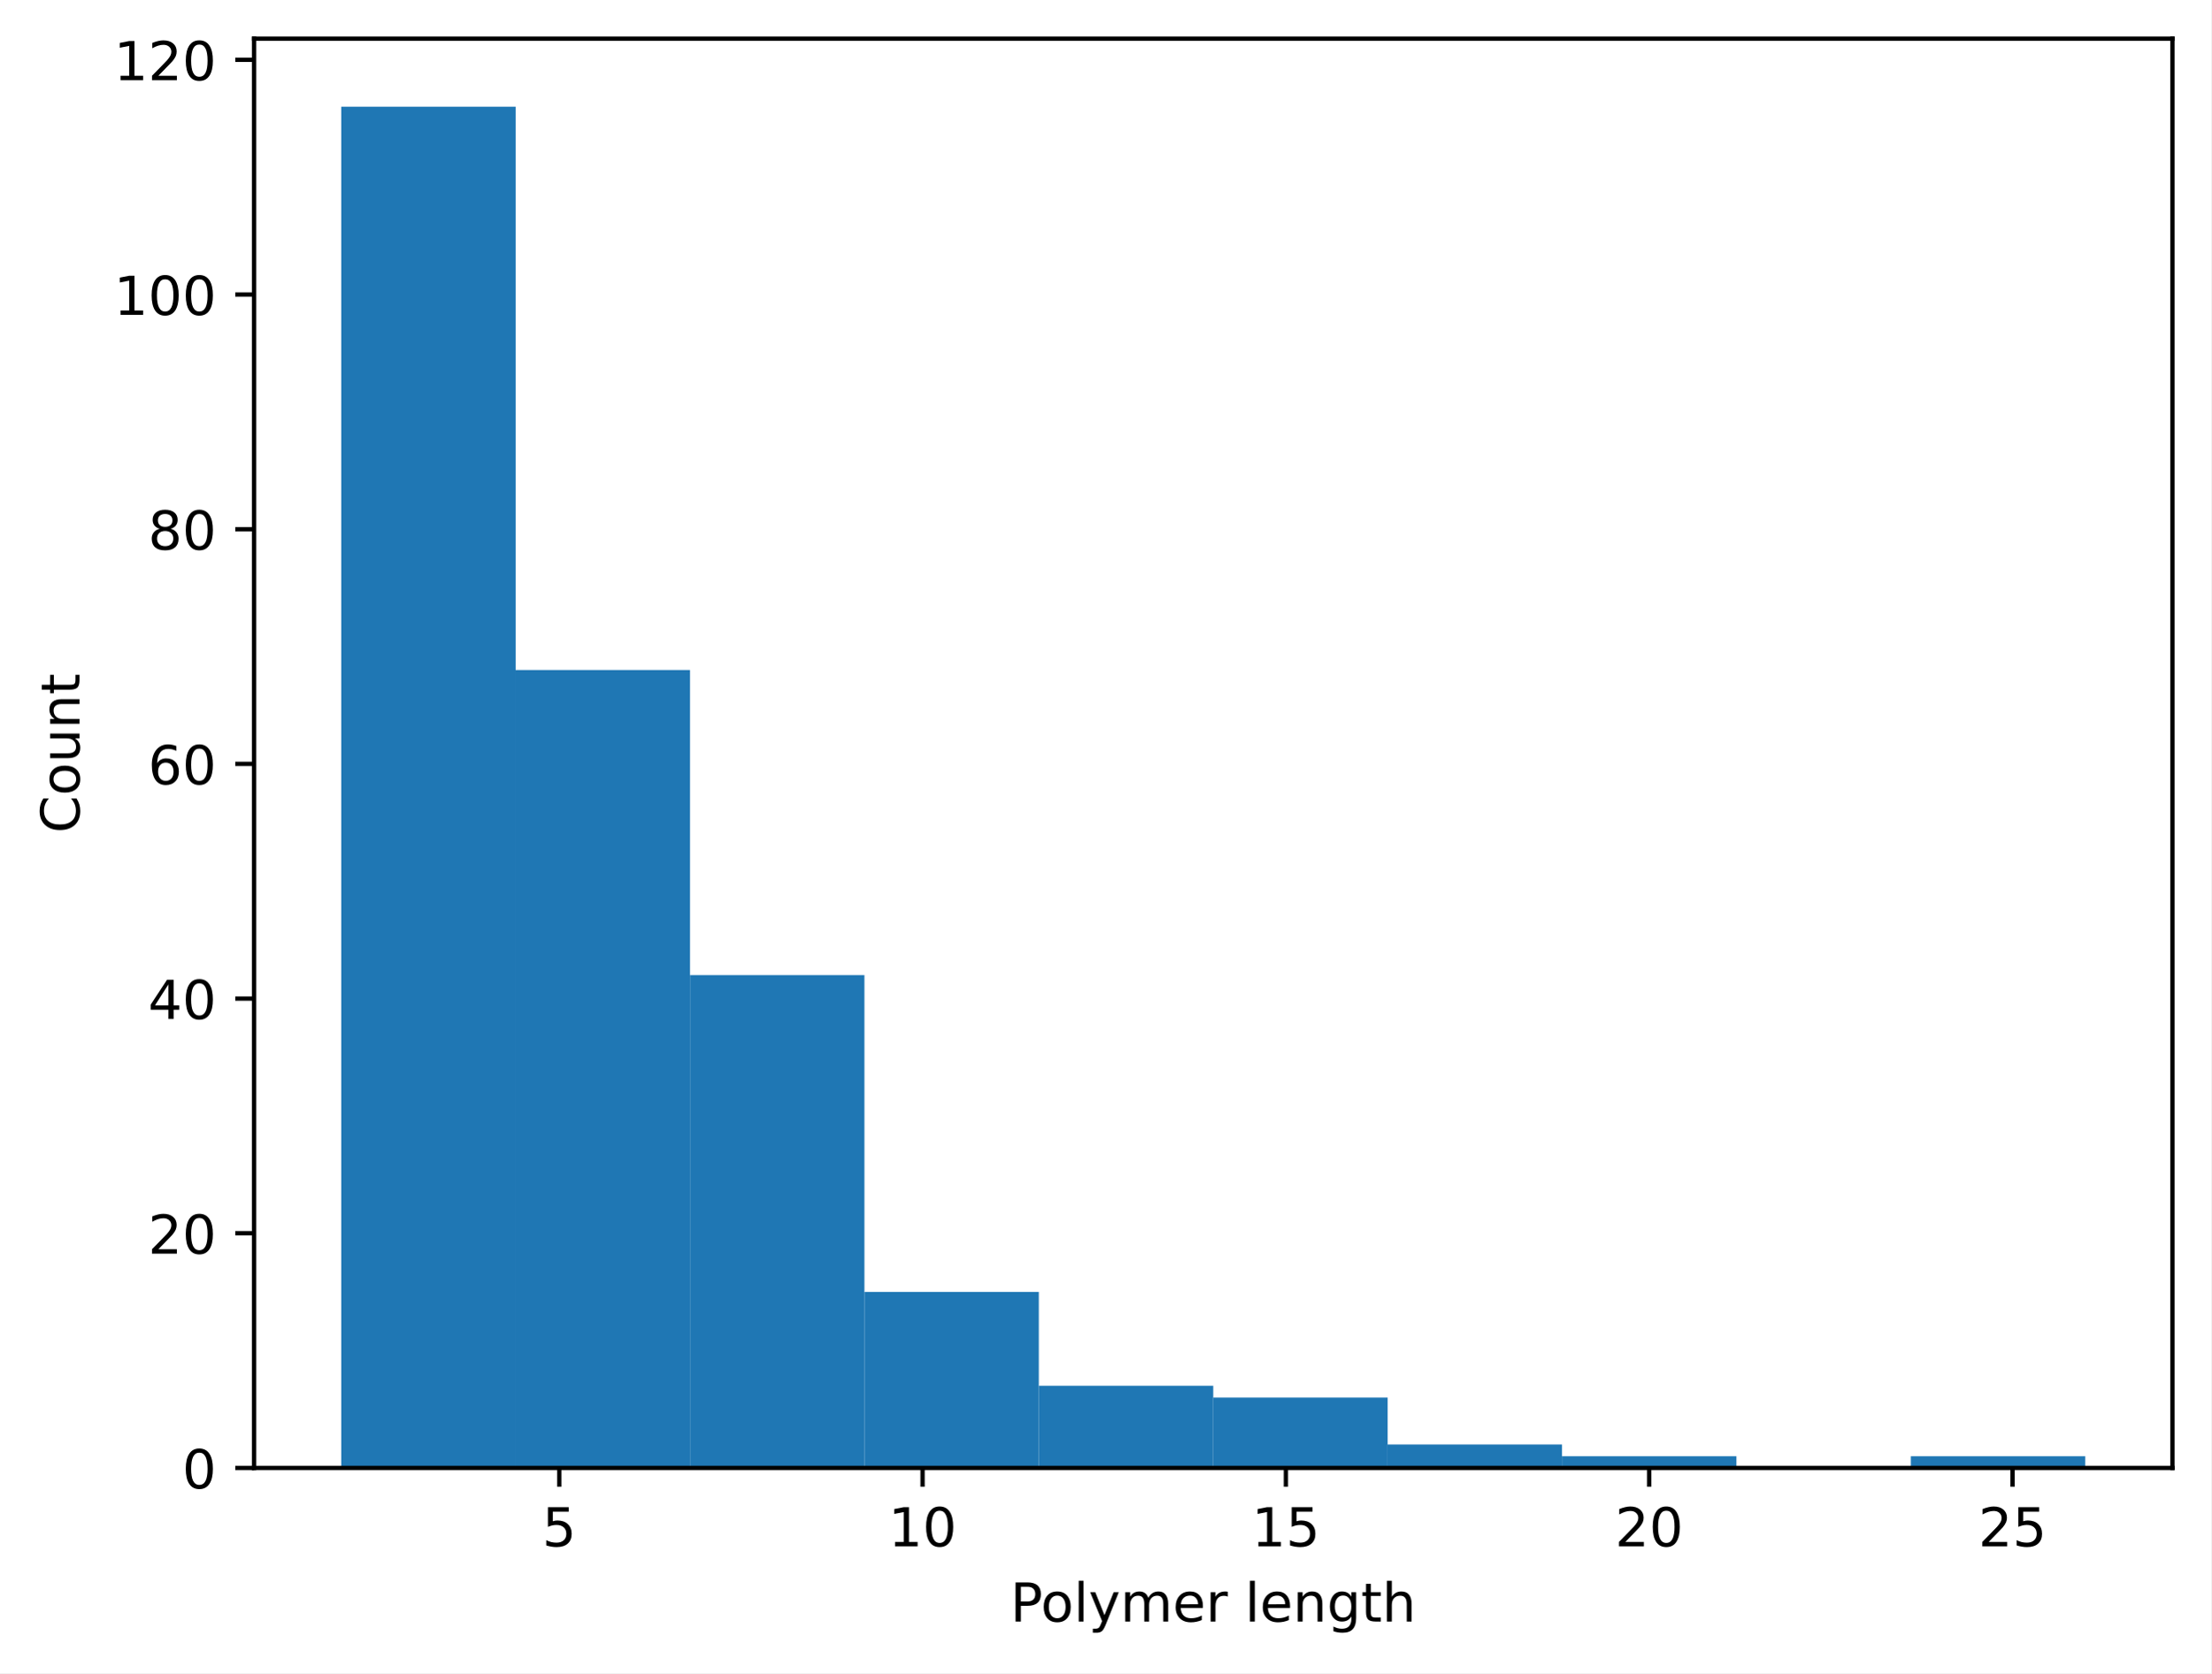
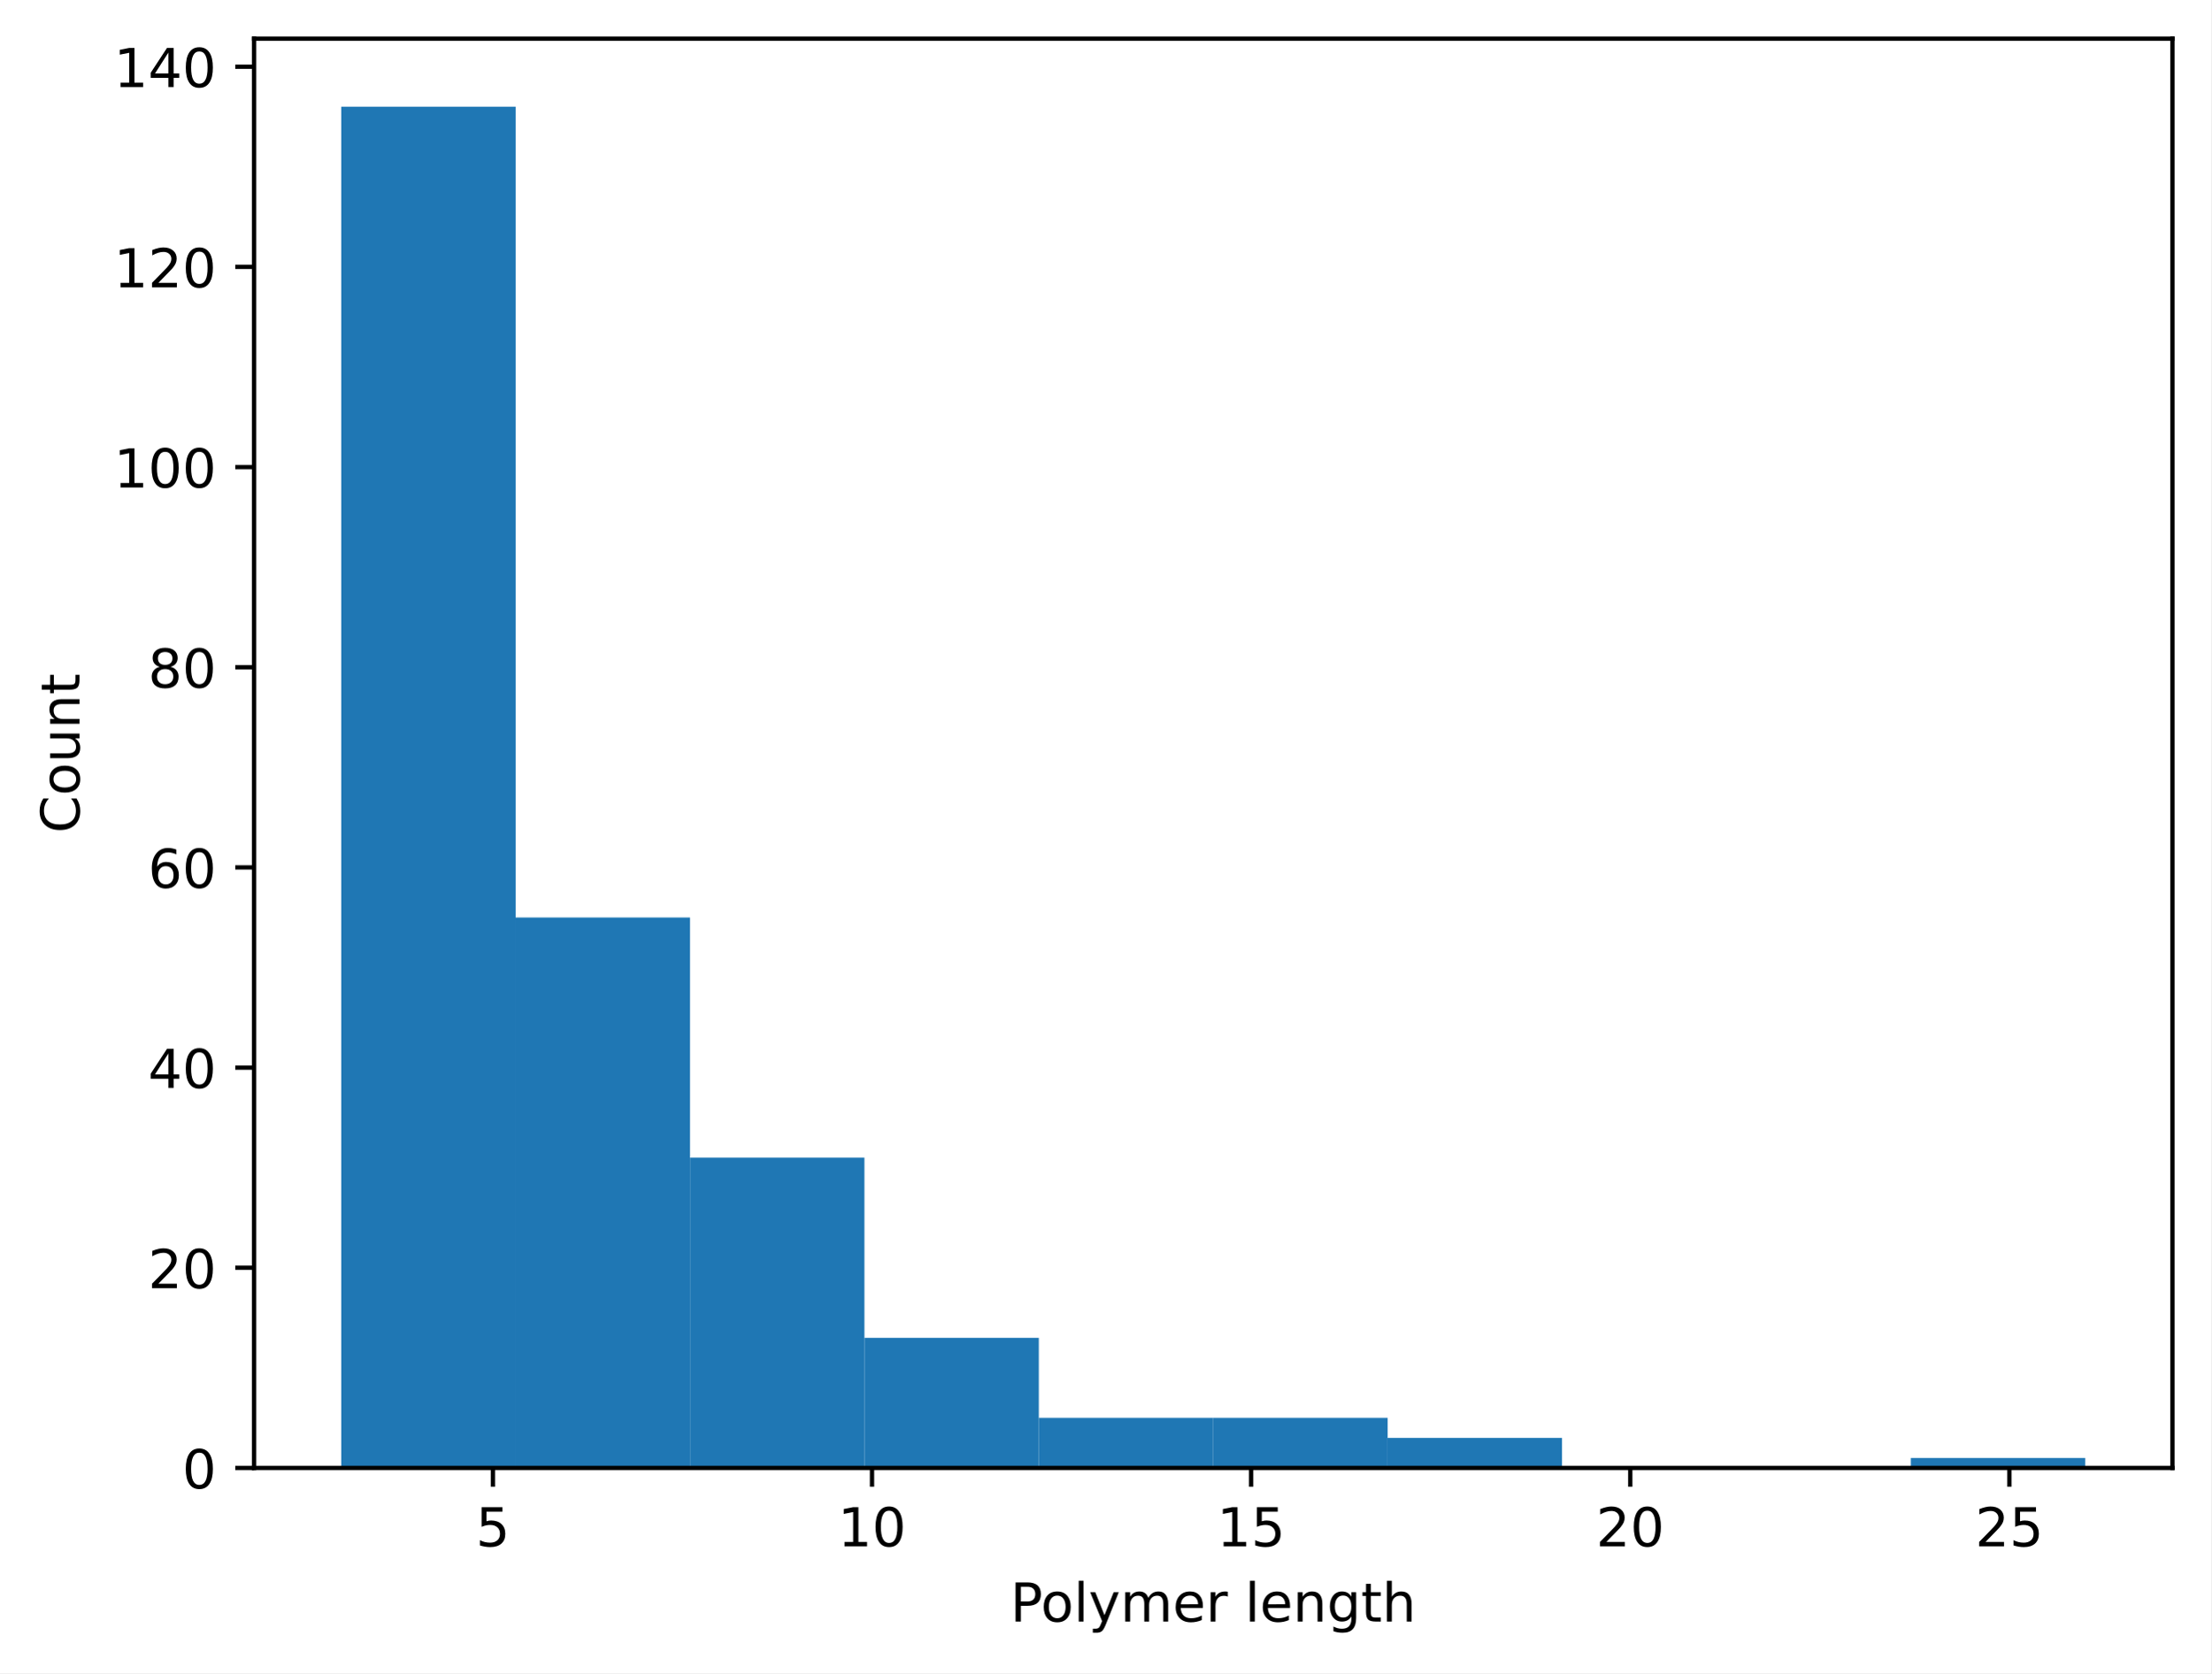
<svg xmlns="http://www.w3.org/2000/svg" xmlns:xlink="http://www.w3.org/1999/xlink" width="411.608pt" height="311.513pt" viewBox="0 0 411.608 311.513" version="1.1">
  <defs>
    <style type="text/css">*{stroke-linejoin: round; stroke-linecap: butt}</style>
  </defs>
  <g id="figure_1">
    <g id="patch_1">
      <path d="M 0 311.513  L 411.608 311.513  L 411.608 0  L 0 0  z " style="fill: #ffffff" />
    </g>
    <g id="axes_1">
      <g id="patch_2">
        <path d="M 47.288 273.312  L 404.408 273.312  L 404.408 7.2  L 47.288 7.2  z " style="fill: #ffffff" />
      </g>
      <g id="patch_3">
-         <path d="M 63.52 273.312  L 95.986 273.312  L 95.986 19.872  L 63.52 19.872  z " clip-path="url(#pc2cf02306a)" style="fill: #1f77b4" />
+         <path d="M 63.52 273.312  L 95.986 273.312  L 95.986 19.872  L 63.52 19.872  z " clip-path="url(#p7e76da5512)" style="fill: #1f77b4" />
      </g>
      <g id="patch_4">
-         <path d="M 95.986 273.312  L 128.451 273.312  L 128.451 124.744  L 95.986 124.744  z " clip-path="url(#pc2cf02306a)" style="fill: #1f77b4" />
+         <path d="M 95.986 273.312  L 128.451 273.312  L 128.451 170.818  L 95.986 170.818  z " clip-path="url(#p7e76da5512)" style="fill: #1f77b4" />
      </g>
      <g id="patch_5">
-         <path d="M 128.451 273.312  L 160.917 273.312  L 160.917 181.549  L 128.451 181.549  z " clip-path="url(#pc2cf02306a)" style="fill: #1f77b4" />
+         <path d="M 128.451 273.312  L 160.917 273.312  L 160.917 215.543  L 128.451 215.543  z " clip-path="url(#p7e76da5512)" style="fill: #1f77b4" />
      </g>
      <g id="patch_6">
-         <path d="M 160.917 273.312  L 193.382 273.312  L 193.382 240.54  L 160.917 240.54  z " clip-path="url(#pc2cf02306a)" style="fill: #1f77b4" />
+         <path d="M 160.917 273.312  L 193.382 273.312  L 193.382 249.086  L 160.917 249.086  z " clip-path="url(#p7e76da5512)" style="fill: #1f77b4" />
      </g>
      <g id="patch_7">
-         <path d="M 193.382 273.312  L 225.847 273.312  L 225.847 258.018  L 193.382 258.018  z " clip-path="url(#pc2cf02306a)" style="fill: #1f77b4" />
+         <path d="M 193.382 273.312  L 225.847 273.312  L 225.847 263.994  L 193.382 263.994  z " clip-path="url(#p7e76da5512)" style="fill: #1f77b4" />
      </g>
      <g id="patch_8">
-         <path d="M 225.847 273.312  L 258.313 273.312  L 258.313 260.203  L 225.847 260.203  z " clip-path="url(#pc2cf02306a)" style="fill: #1f77b4" />
+         <path d="M 225.847 273.312  L 258.313 273.312  L 258.313 263.994  L 225.847 263.994  z " clip-path="url(#p7e76da5512)" style="fill: #1f77b4" />
      </g>
      <g id="patch_9">
-         <path d="M 258.313 273.312  L 290.778 273.312  L 290.778 268.942  L 258.313 268.942  z " clip-path="url(#pc2cf02306a)" style="fill: #1f77b4" />
+         <path d="M 258.313 273.312  L 290.778 273.312  L 290.778 267.721  L 258.313 267.721  z " clip-path="url(#p7e76da5512)" style="fill: #1f77b4" />
      </g>
      <g id="patch_10">
-         <path d="M 290.778 273.312  L 323.244 273.312  L 323.244 271.127  L 290.778 271.127  z " clip-path="url(#pc2cf02306a)" style="fill: #1f77b4" />
+         <path d="M 290.778 273.312  L 323.244 273.312  L 323.244 273.312  L 290.778 273.312  z " clip-path="url(#p7e76da5512)" style="fill: #1f77b4" />
      </g>
      <g id="patch_11">
-         <path d="M 323.244 273.312  L 355.709 273.312  L 355.709 273.312  L 323.244 273.312  z " clip-path="url(#pc2cf02306a)" style="fill: #1f77b4" />
+         <path d="M 323.244 273.312  L 355.709 273.312  L 355.709 273.312  L 323.244 273.312  z " clip-path="url(#p7e76da5512)" style="fill: #1f77b4" />
      </g>
      <g id="patch_12">
-         <path d="M 355.709 273.312  L 388.175 273.312  L 388.175 271.127  L 355.709 271.127  z " clip-path="url(#pc2cf02306a)" style="fill: #1f77b4" />
+         <path d="M 355.709 273.312  L 388.175 273.312  L 388.175 271.448  L 355.709 271.448  z " clip-path="url(#p7e76da5512)" style="fill: #1f77b4" />
      </g>
      <g id="matplotlib.axis_1">
        <g id="xtick_1">
          <g id="line2d_1">
            <defs>
-               <path id="mf06c99e541" d="M 0 0  L 0 3.5  " style="stroke: #000000; stroke-width: 0.8" />
+               <path id="m74faf31e9b" d="M 0 0  L 0 3.5  " style="stroke: #000000; stroke-width: 0.8" />
            </defs>
            <g>
-               <use xlink:href="#mf06c99e541" x="104.102" y="273.312" style="stroke: #000000; stroke-width: 0.8" />
+               <use xlink:href="#m74faf31e9b" x="91.751" y="273.312" style="stroke: #000000; stroke-width: 0.8" />
            </g>
          </g>
          <g id="text_1">
-             <g transform="translate(100.9208 287.9097) scale(0.1 -0.1)">
+             <g transform="translate(88.56981 287.9097) scale(0.1 -0.1)">
              <defs>
                <path id="DejaVuSans-18" d="M 691 4666  L 3169 4666  L 3169 4134  L 1269 4134  L 1269 2991  Q 1406 3038 1543 3061  Q 1681 3084 1819 3084  Q 2600 3084 3056 2656  Q 3513 2228 3513 1497  Q 3513 744 3044 326  Q 2575 -91 1722 -91  Q 1428 -91 1123 -41  Q 819 9 494 109  L 494 744  Q 775 591 1075 516  Q 1375 441 1709 441  Q 2250 441 2565 725  Q 2881 1009 2881 1497  Q 2881 1984 2565 2268  Q 2250 2553 1709 2553  Q 1456 2553 1204 2497  Q 953 2441 691 2322  L 691 4666  z " transform="scale(0.015625)" />
              </defs>
              <use xlink:href="#DejaVuSans-18" />
            </g>
          </g>
        </g>
        <g id="xtick_2">
          <g id="line2d_2">
            <g>
-               <use xlink:href="#mf06c99e541" x="171.738" y="273.312" style="stroke: #000000; stroke-width: 0.8" />
+               <use xlink:href="#m74faf31e9b" x="162.328" y="273.312" style="stroke: #000000; stroke-width: 0.8" />
            </g>
          </g>
          <g id="text_2">
-             <g transform="translate(165.3759 287.9097) scale(0.1 -0.1)">
+             <g transform="translate(155.9656 287.9097) scale(0.1 -0.1)">
              <defs>
                <path id="DejaVuSans-14" d="M 794 531  L 1825 531  L 1825 4091  L 703 3866  L 703 4441  L 1819 4666  L 2450 4666  L 2450 531  L 3481 531  L 3481 0  L 794 0  L 794 531  z " transform="scale(0.015625)" />
                <path id="DejaVuSans-13" d="M 2034 4250  Q 1547 4250 1301 3770  Q 1056 3291 1056 2328  Q 1056 1369 1301 889  Q 1547 409 2034 409  Q 2525 409 2770 889  Q 3016 1369 3016 2328  Q 3016 3291 2770 3770  Q 2525 4250 2034 4250  z M 2034 4750  Q 2819 4750 3233 4129  Q 3647 3509 3647 2328  Q 3647 1150 3233 529  Q 2819 -91 2034 -91  Q 1250 -91 836 529  Q 422 1150 422 2328  Q 422 3509 836 4129  Q 1250 4750 2034 4750  z " transform="scale(0.015625)" />
              </defs>
              <use xlink:href="#DejaVuSans-14" />
              <use xlink:href="#DejaVuSans-13" transform="translate(63.625 0)" />
            </g>
          </g>
        </g>
        <g id="xtick_3">
          <g id="line2d_3">
            <g>
-               <use xlink:href="#mf06c99e541" x="239.375" y="273.312" style="stroke: #000000; stroke-width: 0.8" />
+               <use xlink:href="#m74faf31e9b" x="232.905" y="273.312" style="stroke: #000000; stroke-width: 0.8" />
            </g>
          </g>
          <g id="text_3">
-             <g transform="translate(233.0123 287.9097) scale(0.1 -0.1)">
+             <g transform="translate(226.5427 287.9097) scale(0.1 -0.1)">
              <use xlink:href="#DejaVuSans-14" />
              <use xlink:href="#DejaVuSans-18" transform="translate(63.625 0)" />
            </g>
          </g>
        </g>
        <g id="xtick_4">
          <g id="line2d_4">
            <g>
-               <use xlink:href="#mf06c99e541" x="307.011" y="273.312" style="stroke: #000000; stroke-width: 0.8" />
+               <use xlink:href="#m74faf31e9b" x="303.482" y="273.312" style="stroke: #000000; stroke-width: 0.8" />
            </g>
          </g>
          <g id="text_4">
-             <g transform="translate(300.6486 287.9097) scale(0.1 -0.1)">
+             <g transform="translate(297.1198 287.9097) scale(0.1 -0.1)">
              <defs>
                <path id="DejaVuSans-15" d="M 1228 531  L 3431 531  L 3431 0  L 469 0  L 469 531  Q 828 903 1448 1529  Q 2069 2156 2228 2338  Q 2531 2678 2651 2914  Q 2772 3150 2772 3378  Q 2772 3750 2511 3984  Q 2250 4219 1831 4219  Q 1534 4219 1204 4116  Q 875 4013 500 3803  L 500 4441  Q 881 4594 1212 4672  Q 1544 4750 1819 4750  Q 2544 4750 2975 4387  Q 3406 4025 3406 3419  Q 3406 3131 3298 2873  Q 3191 2616 2906 2266  Q 2828 2175 2409 1742  Q 1991 1309 1228 531  z " transform="scale(0.015625)" />
              </defs>
              <use xlink:href="#DejaVuSans-15" />
              <use xlink:href="#DejaVuSans-13" transform="translate(63.625 0)" />
            </g>
          </g>
        </g>
        <g id="xtick_5">
          <g id="line2d_5">
            <g>
-               <use xlink:href="#mf06c99e541" x="374.647" y="273.312" style="stroke: #000000; stroke-width: 0.8" />
+               <use xlink:href="#m74faf31e9b" x="374.059" y="273.312" style="stroke: #000000; stroke-width: 0.8" />
            </g>
          </g>
          <g id="text_5">
-             <g transform="translate(368.285 287.9097) scale(0.1 -0.1)">
+             <g transform="translate(367.6969 287.9097) scale(0.1 -0.1)">
              <use xlink:href="#DejaVuSans-15" />
              <use xlink:href="#DejaVuSans-18" transform="translate(63.625 0)" />
            </g>
          </g>
        </g>
        <g id="text_6">
          <g transform="translate(188.0741 301.9104) scale(0.1 -0.1)">
            <defs>
              <path id="DejaVuSans-33" d="M 1259 4147  L 1259 2394  L 2053 2394  Q 2494 2394 2734 2622  Q 2975 2850 2975 3272  Q 2975 3691 2734 3919  Q 2494 4147 2053 4147  L 1259 4147  z M 628 4666  L 2053 4666  Q 2838 4666 3239 4311  Q 3641 3956 3641 3272  Q 3641 2581 3239 2228  Q 2838 1875 2053 1875  L 1259 1875  L 1259 0  L 628 0  L 628 4666  z " transform="scale(0.015625)" />
              <path id="DejaVuSans-52" d="M 1959 3097  Q 1497 3097 1228 2736  Q 959 2375 959 1747  Q 959 1119 1226 758  Q 1494 397 1959 397  Q 2419 397 2687 759  Q 2956 1122 2956 1747  Q 2956 2369 2687 2733  Q 2419 3097 1959 3097  z M 1959 3584  Q 2709 3584 3137 3096  Q 3566 2609 3566 1747  Q 3566 888 3137 398  Q 2709 -91 1959 -91  Q 1206 -91 779 398  Q 353 888 353 1747  Q 353 2609 779 3096  Q 1206 3584 1959 3584  z " transform="scale(0.015625)" />
              <path id="DejaVuSans-4f" d="M 603 4863  L 1178 4863  L 1178 0  L 603 0  L 603 4863  z " transform="scale(0.015625)" />
              <path id="DejaVuSans-5c" d="M 2059 -325  Q 1816 -950 1584 -1140  Q 1353 -1331 966 -1331  L 506 -1331  L 506 -850  L 844 -850  Q 1081 -850 1212 -737  Q 1344 -625 1503 -206  L 1606 56  L 191 3500  L 800 3500  L 1894 763  L 2988 3500  L 3597 3500  L 2059 -325  z " transform="scale(0.015625)" />
              <path id="DejaVuSans-50" d="M 3328 2828  Q 3544 3216 3844 3400  Q 4144 3584 4550 3584  Q 5097 3584 5394 3201  Q 5691 2819 5691 2113  L 5691 0  L 5113 0  L 5113 2094  Q 5113 2597 4934 2840  Q 4756 3084 4391 3084  Q 3944 3084 3684 2787  Q 3425 2491 3425 1978  L 3425 0  L 2847 0  L 2847 2094  Q 2847 2600 2669 2842  Q 2491 3084 2119 3084  Q 1678 3084 1418 2786  Q 1159 2488 1159 1978  L 1159 0  L 581 0  L 581 3500  L 1159 3500  L 1159 2956  Q 1356 3278 1631 3431  Q 1906 3584 2284 3584  Q 2666 3584 2933 3390  Q 3200 3197 3328 2828  z " transform="scale(0.015625)" />
              <path id="DejaVuSans-48" d="M 3597 1894  L 3597 1613  L 953 1613  Q 991 1019 1311 708  Q 1631 397 2203 397  Q 2534 397 2845 478  Q 3156 559 3463 722  L 3463 178  Q 3153 47 2828 -22  Q 2503 -91 2169 -91  Q 1331 -91 842 396  Q 353 884 353 1716  Q 353 2575 817 3079  Q 1281 3584 2069 3584  Q 2775 3584 3186 3129  Q 3597 2675 3597 1894  z M 3022 2063  Q 3016 2534 2758 2815  Q 2500 3097 2075 3097  Q 1594 3097 1305 2825  Q 1016 2553 972 2059  L 3022 2063  z " transform="scale(0.015625)" />
              <path id="DejaVuSans-55" d="M 2631 2963  Q 2534 3019 2420 3045  Q 2306 3072 2169 3072  Q 1681 3072 1420 2755  Q 1159 2438 1159 1844  L 1159 0  L 581 0  L 581 3500  L 1159 3500  L 1159 2956  Q 1341 3275 1631 3429  Q 1922 3584 2338 3584  Q 2397 3584 2469 3576  Q 2541 3569 2628 3553  L 2631 2963  z " transform="scale(0.015625)" />
              <path id="DejaVuSans-3" transform="scale(0.015625)" />
              <path id="DejaVuSans-51" d="M 3513 2113  L 3513 0  L 2938 0  L 2938 2094  Q 2938 2591 2744 2837  Q 2550 3084 2163 3084  Q 1697 3084 1428 2787  Q 1159 2491 1159 1978  L 1159 0  L 581 0  L 581 3500  L 1159 3500  L 1159 2956  Q 1366 3272 1645 3428  Q 1925 3584 2291 3584  Q 2894 3584 3203 3211  Q 3513 2838 3513 2113  z " transform="scale(0.015625)" />
              <path id="DejaVuSans-4a" d="M 2906 1791  Q 2906 2416 2648 2759  Q 2391 3103 1925 3103  Q 1463 3103 1205 2759  Q 947 2416 947 1791  Q 947 1169 1205 825  Q 1463 481 1925 481  Q 2391 481 2648 825  Q 2906 1169 2906 1791  z M 3481 434  Q 3481 -459 3084 -895  Q 2688 -1331 1869 -1331  Q 1566 -1331 1297 -1286  Q 1028 -1241 775 -1147  L 775 -588  Q 1028 -725 1275 -790  Q 1522 -856 1778 -856  Q 2344 -856 2625 -561  Q 2906 -266 2906 331  L 2906 616  Q 2728 306 2450 153  Q 2172 0 1784 0  Q 1141 0 747 490  Q 353 981 353 1791  Q 353 2603 747 3093  Q 1141 3584 1784 3584  Q 2172 3584 2450 3431  Q 2728 3278 2906 2969  L 2906 3500  L 3481 3500  L 3481 434  z " transform="scale(0.015625)" />
              <path id="DejaVuSans-57" d="M 1172 4494  L 1172 3500  L 2356 3500  L 2356 3053  L 1172 3053  L 1172 1153  Q 1172 725 1289 603  Q 1406 481 1766 481  L 2356 481  L 2356 0  L 1766 0  Q 1100 0 847 248  Q 594 497 594 1153  L 594 3053  L 172 3053  L 172 3500  L 594 3500  L 594 4494  L 1172 4494  z " transform="scale(0.015625)" />
              <path id="DejaVuSans-4b" d="M 3513 2113  L 3513 0  L 2938 0  L 2938 2094  Q 2938 2591 2744 2837  Q 2550 3084 2163 3084  Q 1697 3084 1428 2787  Q 1159 2491 1159 1978  L 1159 0  L 581 0  L 581 4863  L 1159 4863  L 1159 2956  Q 1366 3272 1645 3428  Q 1925 3584 2291 3584  Q 2894 3584 3203 3211  Q 3513 2838 3513 2113  z " transform="scale(0.015625)" />
            </defs>
            <use xlink:href="#DejaVuSans-33" />
            <use xlink:href="#DejaVuSans-52" transform="translate(56.73438 0)" />
            <use xlink:href="#DejaVuSans-4f" transform="translate(117.9219 0)" />
            <use xlink:href="#DejaVuSans-5c" transform="translate(145.7031 0)" />
            <use xlink:href="#DejaVuSans-50" transform="translate(204.8906 0)" />
            <use xlink:href="#DejaVuSans-48" transform="translate(302.2969 0)" />
            <use xlink:href="#DejaVuSans-55" transform="translate(363.8281 0)" />
            <use xlink:href="#DejaVuSans-3" transform="translate(404.9375 0)" />
            <use xlink:href="#DejaVuSans-4f" transform="translate(436.7188 0)" />
            <use xlink:href="#DejaVuSans-48" transform="translate(464.5 0)" />
            <use xlink:href="#DejaVuSans-51" transform="translate(526.0312 0)" />
            <use xlink:href="#DejaVuSans-4a" transform="translate(589.4062 0)" />
            <use xlink:href="#DejaVuSans-57" transform="translate(652.8906 0)" />
            <use xlink:href="#DejaVuSans-4b" transform="translate(692.0938 0)" />
          </g>
        </g>
      </g>
      <g id="matplotlib.axis_2">
        <g id="ytick_1">
          <g id="line2d_6">
            <defs>
-               <path id="mcc92232aa7" d="M 0 0  L -3.5 0  " style="stroke: #000000; stroke-width: 0.8" />
+               <path id="m1f922e4885" d="M 0 0  L -3.5 0  " style="stroke: #000000; stroke-width: 0.8" />
            </defs>
            <g>
-               <use xlink:href="#mcc92232aa7" x="47.288" y="273.312" style="stroke: #000000; stroke-width: 0.8" />
+               <use xlink:href="#m1f922e4885" x="47.288" y="273.312" style="stroke: #000000; stroke-width: 0.8" />
            </g>
          </g>
          <g id="text_7">
            <g transform="translate(33.925 277.1108) scale(0.1 -0.1)">
              <use xlink:href="#DejaVuSans-13" />
            </g>
          </g>
        </g>
        <g id="ytick_2">
          <g id="line2d_7">
            <g>
-               <use xlink:href="#mcc92232aa7" x="47.288" y="229.615" style="stroke: #000000; stroke-width: 0.8" />
+               <use xlink:href="#m1f922e4885" x="47.288" y="236.041" style="stroke: #000000; stroke-width: 0.8" />
            </g>
          </g>
          <g id="text_8">
-             <g transform="translate(27.5625 233.4143) scale(0.1 -0.1)">
+             <g transform="translate(27.5625 239.8402) scale(0.1 -0.1)">
              <use xlink:href="#DejaVuSans-15" />
              <use xlink:href="#DejaVuSans-13" transform="translate(63.625 0)" />
            </g>
          </g>
        </g>
        <g id="ytick_3">
          <g id="line2d_8">
            <g>
-               <use xlink:href="#mcc92232aa7" x="47.288" y="185.919" style="stroke: #000000; stroke-width: 0.8" />
+               <use xlink:href="#m1f922e4885" x="47.288" y="198.771" style="stroke: #000000; stroke-width: 0.8" />
            </g>
          </g>
          <g id="text_9">
-             <g transform="translate(27.5625 189.7177) scale(0.1 -0.1)">
+             <g transform="translate(27.5625 202.5697) scale(0.1 -0.1)">
              <defs>
                <path id="DejaVuSans-17" d="M 2419 4116  L 825 1625  L 2419 1625  L 2419 4116  z M 2253 4666  L 3047 4666  L 3047 1625  L 3713 1625  L 3713 1100  L 3047 1100  L 3047 0  L 2419 0  L 2419 1100  L 313 1100  L 313 1709  L 2253 4666  z " transform="scale(0.015625)" />
              </defs>
              <use xlink:href="#DejaVuSans-17" />
              <use xlink:href="#DejaVuSans-13" transform="translate(63.625 0)" />
            </g>
          </g>
        </g>
        <g id="ytick_4">
          <g id="line2d_9">
            <g>
-               <use xlink:href="#mcc92232aa7" x="47.288" y="142.222" style="stroke: #000000; stroke-width: 0.8" />
+               <use xlink:href="#m1f922e4885" x="47.288" y="161.5" style="stroke: #000000; stroke-width: 0.8" />
            </g>
          </g>
          <g id="text_10">
-             <g transform="translate(27.5625 146.0212) scale(0.1 -0.1)">
+             <g transform="translate(27.5625 165.2991) scale(0.1 -0.1)">
              <defs>
                <path id="DejaVuSans-19" d="M 2113 2584  Q 1688 2584 1439 2293  Q 1191 2003 1191 1497  Q 1191 994 1439 701  Q 1688 409 2113 409  Q 2538 409 2786 701  Q 3034 994 3034 1497  Q 3034 2003 2786 2293  Q 2538 2584 2113 2584  z M 3366 4563  L 3366 3988  Q 3128 4100 2886 4159  Q 2644 4219 2406 4219  Q 1781 4219 1451 3797  Q 1122 3375 1075 2522  Q 1259 2794 1537 2939  Q 1816 3084 2150 3084  Q 2853 3084 3261 2657  Q 3669 2231 3669 1497  Q 3669 778 3244 343  Q 2819 -91 2113 -91  Q 1303 -91 875 529  Q 447 1150 447 2328  Q 447 3434 972 4092  Q 1497 4750 2381 4750  Q 2619 4750 2861 4703  Q 3103 4656 3366 4563  z " transform="scale(0.015625)" />
              </defs>
              <use xlink:href="#DejaVuSans-19" />
              <use xlink:href="#DejaVuSans-13" transform="translate(63.625 0)" />
            </g>
          </g>
        </g>
        <g id="ytick_5">
          <g id="line2d_10">
            <g>
-               <use xlink:href="#mcc92232aa7" x="47.288" y="98.526" style="stroke: #000000; stroke-width: 0.8" />
+               <use xlink:href="#m1f922e4885" x="47.288" y="124.23" style="stroke: #000000; stroke-width: 0.8" />
            </g>
          </g>
          <g id="text_11">
-             <g transform="translate(27.5625 102.3246) scale(0.1 -0.1)">
+             <g transform="translate(27.5625 128.0285) scale(0.1 -0.1)">
              <defs>
                <path id="DejaVuSans-1b" d="M 2034 2216  Q 1584 2216 1326 1975  Q 1069 1734 1069 1313  Q 1069 891 1326 650  Q 1584 409 2034 409  Q 2484 409 2743 651  Q 3003 894 3003 1313  Q 3003 1734 2745 1975  Q 2488 2216 2034 2216  z M 1403 2484  Q 997 2584 770 2862  Q 544 3141 544 3541  Q 544 4100 942 4425  Q 1341 4750 2034 4750  Q 2731 4750 3128 4425  Q 3525 4100 3525 3541  Q 3525 3141 3298 2862  Q 3072 2584 2669 2484  Q 3125 2378 3379 2068  Q 3634 1759 3634 1313  Q 3634 634 3220 271  Q 2806 -91 2034 -91  Q 1263 -91 848 271  Q 434 634 434 1313  Q 434 1759 690 2068  Q 947 2378 1403 2484  z M 1172 3481  Q 1172 3119 1398 2916  Q 1625 2713 2034 2713  Q 2441 2713 2670 2916  Q 2900 3119 2900 3481  Q 2900 3844 2670 4047  Q 2441 4250 2034 4250  Q 1625 4250 1398 4047  Q 1172 3844 1172 3481  z " transform="scale(0.015625)" />
              </defs>
              <use xlink:href="#DejaVuSans-1b" />
              <use xlink:href="#DejaVuSans-13" transform="translate(63.625 0)" />
            </g>
          </g>
        </g>
        <g id="ytick_6">
          <g id="line2d_11">
            <g>
-               <use xlink:href="#mcc92232aa7" x="47.288" y="54.829" style="stroke: #000000; stroke-width: 0.8" />
+               <use xlink:href="#m1f922e4885" x="47.288" y="86.959" style="stroke: #000000; stroke-width: 0.8" />
            </g>
          </g>
          <g id="text_12">
-             <g transform="translate(21.2 58.62807) scale(0.1 -0.1)">
+             <g transform="translate(21.2 90.75789) scale(0.1 -0.1)">
              <use xlink:href="#DejaVuSans-14" />
              <use xlink:href="#DejaVuSans-13" transform="translate(63.625 0)" />
              <use xlink:href="#DejaVuSans-13" transform="translate(127.25 0)" />
            </g>
          </g>
        </g>
        <g id="ytick_7">
          <g id="line2d_12">
            <g>
-               <use xlink:href="#mcc92232aa7" x="47.288" y="11.133" style="stroke: #000000; stroke-width: 0.8" />
+               <use xlink:href="#m1f922e4885" x="47.288" y="49.688" style="stroke: #000000; stroke-width: 0.8" />
            </g>
          </g>
          <g id="text_13">
-             <g transform="translate(21.2 14.93152) scale(0.1 -0.1)">
+             <g transform="translate(21.2 53.4873) scale(0.1 -0.1)">
              <use xlink:href="#DejaVuSans-14" />
              <use xlink:href="#DejaVuSans-15" transform="translate(63.625 0)" />
              <use xlink:href="#DejaVuSans-13" transform="translate(127.25 0)" />
            </g>
          </g>
        </g>
-         <g id="text_14">
+         <g id="ytick_8">
+           <g id="line2d_13">
+             <g>
+               <use xlink:href="#m1f922e4885" x="47.288" y="12.418" style="stroke: #000000; stroke-width: 0.8" />
+             </g>
+           </g>
+           <g id="text_14">
+             <g transform="translate(21.2 16.21671) scale(0.1 -0.1)">
+               <use xlink:href="#DejaVuSans-14" />
+               <use xlink:href="#DejaVuSans-17" transform="translate(63.625 0)" />
+               <use xlink:href="#DejaVuSans-13" transform="translate(127.25 0)" />
+             </g>
+           </g>
+         </g>
+         <g id="text_15">
          <g transform="translate(14.79766 155.1044) rotate(-90) scale(0.1 -0.1)">
            <defs>
              <path id="DejaVuSans-26" d="M 4122 4306  L 4122 3641  Q 3803 3938 3442 4084  Q 3081 4231 2675 4231  Q 1875 4231 1450 3742  Q 1025 3253 1025 2328  Q 1025 1406 1450 917  Q 1875 428 2675 428  Q 3081 428 3442 575  Q 3803 722 4122 1019  L 4122 359  Q 3791 134 3420 21  Q 3050 -91 2638 -91  Q 1578 -91 968 557  Q 359 1206 359 2328  Q 359 3453 968 4101  Q 1578 4750 2638 4750  Q 3056 4750 3426 4639  Q 3797 4528 4122 4306  z " transform="scale(0.015625)" />
              <path id="DejaVuSans-58" d="M 544 1381  L 544 3500  L 1119 3500  L 1119 1403  Q 1119 906 1312 657  Q 1506 409 1894 409  Q 2359 409 2629 706  Q 2900 1003 2900 1516  L 2900 3500  L 3475 3500  L 3475 0  L 2900 0  L 2900 538  Q 2691 219 2414 64  Q 2138 -91 1772 -91  Q 1169 -91 856 284  Q 544 659 544 1381  z M 1991 3584  L 1991 3584  z " transform="scale(0.015625)" />
            </defs>
            <use xlink:href="#DejaVuSans-26" />
            <use xlink:href="#DejaVuSans-52" transform="translate(69.82812 0)" />
            <use xlink:href="#DejaVuSans-58" transform="translate(131.0156 0)" />
            <use xlink:href="#DejaVuSans-51" transform="translate(194.3906 0)" />
            <use xlink:href="#DejaVuSans-57" transform="translate(257.7656 0)" />
          </g>
        </g>
      </g>
      <g id="patch_13">
        <path d="M 47.288 273.312  L 47.288 7.2  " style="fill: none; stroke: #000000; stroke-width: 0.8; stroke-linejoin: miter; stroke-linecap: square" />
      </g>
      <g id="patch_14">
        <path d="M 404.408 273.312  L 404.408 7.2  " style="fill: none; stroke: #000000; stroke-width: 0.8; stroke-linejoin: miter; stroke-linecap: square" />
      </g>
      <g id="patch_15">
        <path d="M 47.288 273.312  L 404.408 273.312  " style="fill: none; stroke: #000000; stroke-width: 0.8; stroke-linejoin: miter; stroke-linecap: square" />
      </g>
      <g id="patch_16">
        <path d="M 47.288 7.2  L 404.408 7.2  " style="fill: none; stroke: #000000; stroke-width: 0.8; stroke-linejoin: miter; stroke-linecap: square" />
      </g>
    </g>
  </g>
  <defs>
-     <clipPath id="pc2cf02306a">
+     <clipPath id="p7e76da5512">
      <rect x="47.288" y="7.2" width="357.12" height="266.112" />
    </clipPath>
  </defs>
</svg>
